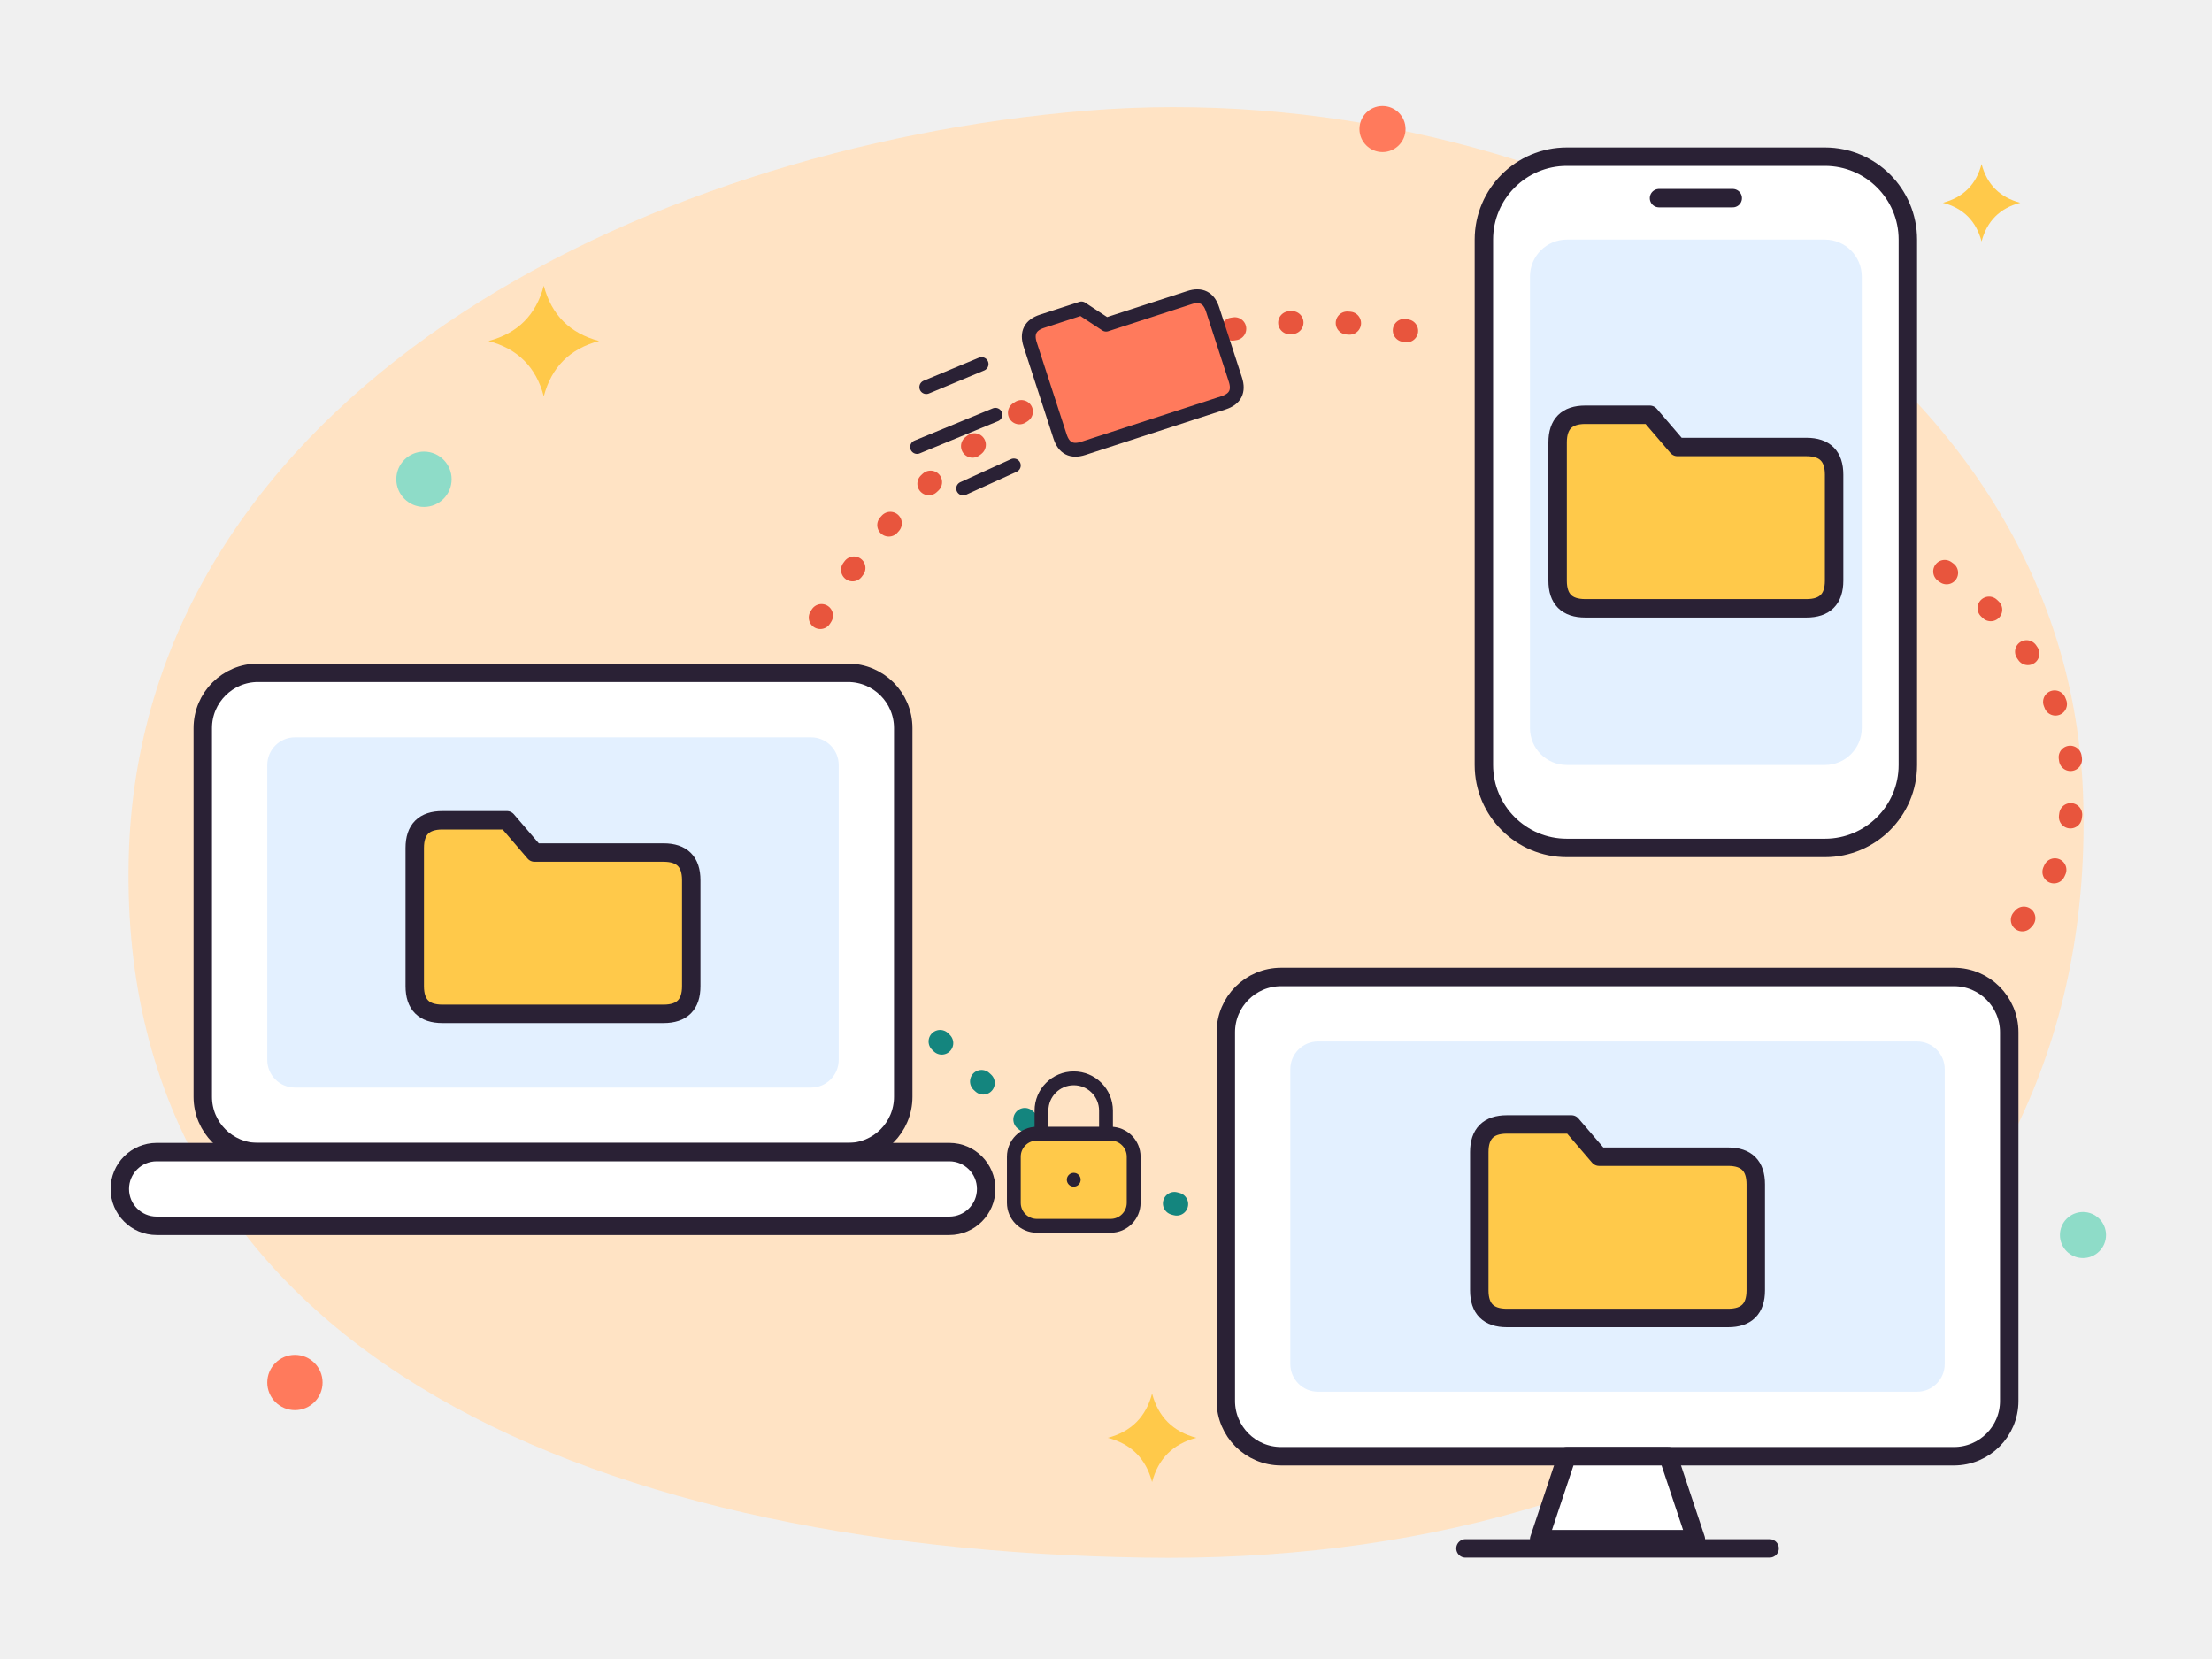
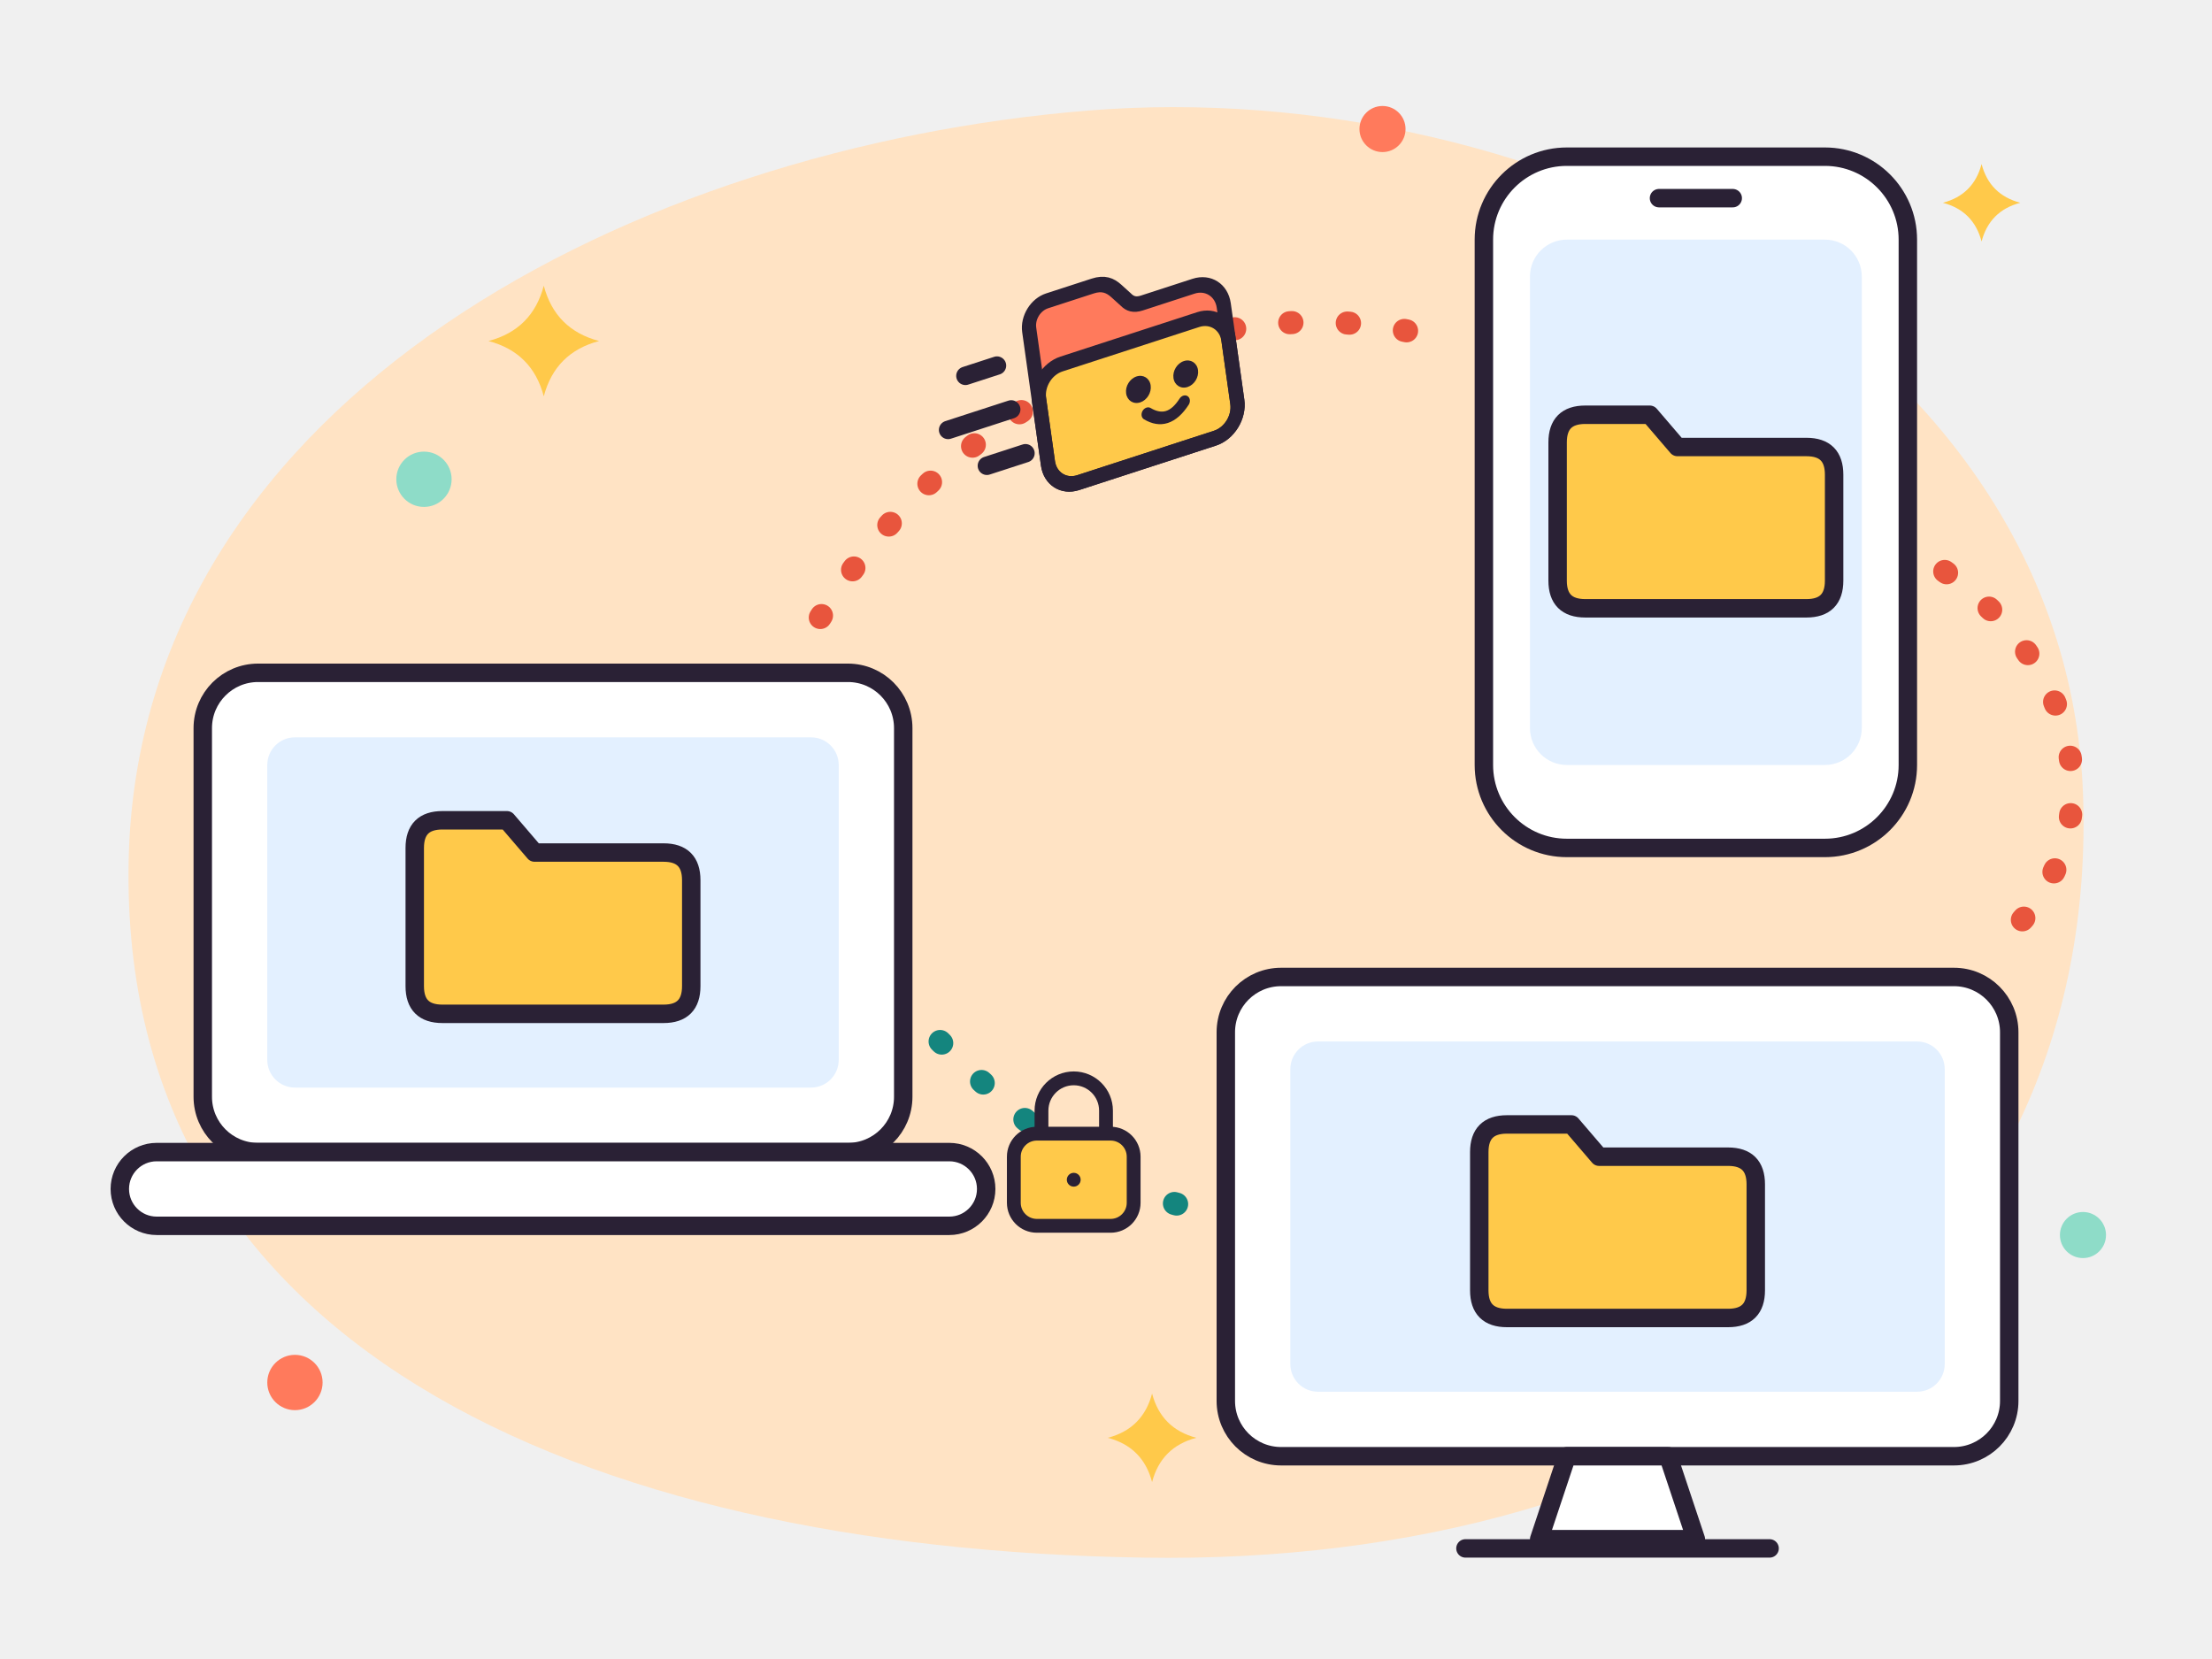
<svg xmlns="http://www.w3.org/2000/svg" viewBox="0 0 480 360" width="480" height="360">
  <style>
    .ink { stroke: #2A2135; stroke-width: 4; stroke-linecap: round; stroke-linejoin: round; }
    .thin { stroke-width: 3; }
    .paper { fill: #FFFFFF; }
    .blob { fill: #FFE3C4; }
    .screen { fill: #E3F0FF; }
    .sun { fill: #FFC94A; }
    .coral { fill: #FF7A5C; }
    .mint { fill: #8EDCC8; }
    .none { fill: none; }
    .trail { fill: none; stroke-width: 5; stroke-linecap: round; stroke-dasharray: 0.5 12; }
    .t1 { stroke: #E8553D; }
    .t2 { stroke: #14857E; }
+     /* Zippy, the folder from the logo. Its outline turns light in dark, as
+        ink on the page does; its face, and the line between its back and
+        front, sit on fills that stay the same, so they keep dark ink. */
+     .zip { stroke: #2A2135; }
+     .zip-face { fill: #2A2135; }
+     .zip-line { stroke: #2A2135; }
    @media (prefers-color-scheme: dark) {
+       .zip { stroke: #F7EFE5; }
      .ink { stroke: #F7EFE5; }
      .paper { fill: #2D2536; }
      .blob { fill: #342A3F; }
      .screen { fill: #24344A; }
      .t1 { stroke: #FF8E77; }
      .t2 { stroke: #7ED9CF; }
    }
  </style>
  <path class="blob" d="M236 24C334 16 448 72 452 172C456 278 366 340 248 338C126 336 24 292 28 184C32 86 138 32 236 24Z" />
  <g class="mint">
    <circle cx="92" cy="104" r="6" />
    <circle cx="452" cy="268" r="5" />
  </g>
  <g class="coral">
    <circle cx="300" cy="28" r="5" />
    <circle cx="64" cy="300" r="6" />
  </g>
  <g class="sun">
    <path transform="translate(118 74)" d="M0-12Q2.5-2.5 12 0Q2.5 2.5 0 12Q-2.5 2.5-12 0Q-2.5-2.5 0-12Z" />
    <path transform="translate(430 44) scale(0.7)" d="M0-12Q2.5-2.5 12 0Q2.5 2.5 0 12Q-2.5 2.5-12 0Q-2.5-2.5 0-12Z" />
    <path transform="translate(250 312) scale(0.8)" d="M0-12Q2.5-2.5 12 0Q2.5 2.5 0 12Q-2.5 2.5-12 0Q-2.5-2.5 0-12Z" />
  </g>
  <path class="trail t1" d="M178 134C210 82 268 60 314 74" />
  <path class="trail t2" d="M204 226C228 250 242 258 258 262" />
  <path class="trail t1" d="M422 124C456 148 458 186 432 206" />
  <g class="ink">
    <rect class="paper" x="44" y="146" width="152" height="104" rx="12" />
    <rect class="screen" x="58" y="160" width="124" height="76" rx="6" stroke="none" />
    <path class="sun" transform="translate(90 176)" d="M0 8Q0 2 6 2H20L26 9H54Q60 9 60 15V38Q60 44 54 44H6Q0 44 0 38Z" />
    <rect class="paper" x="26" y="250" width="188" height="16" rx="8" />
    <rect class="paper" x="322" y="34" width="92" height="150" rx="18" />
    <rect class="screen" x="332" y="52" width="72" height="114" rx="8" stroke="none" />
    <path class="none" d="M360 43H376" />
    <path class="sun" transform="translate(338 88)" d="M0 8Q0 2 6 2H20L26 9H54Q60 9 60 15V38Q60 44 54 44H6Q0 44 0 38Z" />
    <rect class="paper" x="266" y="212" width="170" height="104" rx="12" />
    <rect class="screen" x="280" y="226" width="142" height="76" rx="6" stroke="none" />
    <path class="sun" transform="translate(321 242)" d="M0 8Q0 2 6 2H20L26 9H54Q60 9 60 15V38Q60 44 54 44H6Q0 44 0 38Z" />
    <path class="paper" d="M340 316L334 334H368L362 316Z" />
    <path class="none" d="M318 336H384" />
  </g>
  <g class="ink thin">
-     <path class="none" d="M213 79L201 84M216 90L199 97M220 101L209 106" />
-     <path class="coral" transform="translate(222 70) rotate(-18)" d="M0 5Q0 1 4 1H13L17 6H36Q40 6 40 10V26Q40 30 36 30H4Q0 30 0 26Z" />
    <path class="none" d="M226 247V241A7 7 0 0 1 240 241V247" />
    <rect class="sun" x="220" y="246" width="26" height="20" rx="5" />
    <circle cx="233" cy="256" r="1.5" fill="#2A2135" stroke="none" />
  </g>
+   <g transform="translate(246 80) rotate(-18) scale(0.2)" fill="none" stroke-linecap="round" stroke-linejoin="round">
+     <path class="zip" stroke-width="20" d="M-176-49H-140M-212 1H-140M-184 51H-140" />
+     <g transform="skewX(-10)" stroke-width="16">
+       <path class="coral" d="M-78 99A30 30 0 0 1-108 69V-75A24 24 0 0 1-84-99H-32C-20-99-13-94-7-86L2-74C6-68 11-65 19-65H78A30 30 0 0 1 108-35V69A30 30 0 0 1 78 99Z" />
+       <rect class="sun zip-line" x="-108" y="-29" width="216" height="128" rx="30" />
+       <path class="zip" d="M-78 99A30 30 0 0 1-108 69V-75A24 24 0 0 1-84-99H-32C-20-99-13-94-7-86L2-74C6-68 11-65 19-65H78A30 30 0 0 1 108-35V69A30 30 0 0 1 78 99Z" />
+       <circle class="zip-face" cx="2" cy="23" r="14" stroke="none" />
+       <circle class="zip-face" cx="56" cy="23" r="14" stroke="none" />
+       <path class="zip-line" stroke-width="13" d="M8 51Q29 71 50 51" />
+     </g>
+   </g>
</svg>
